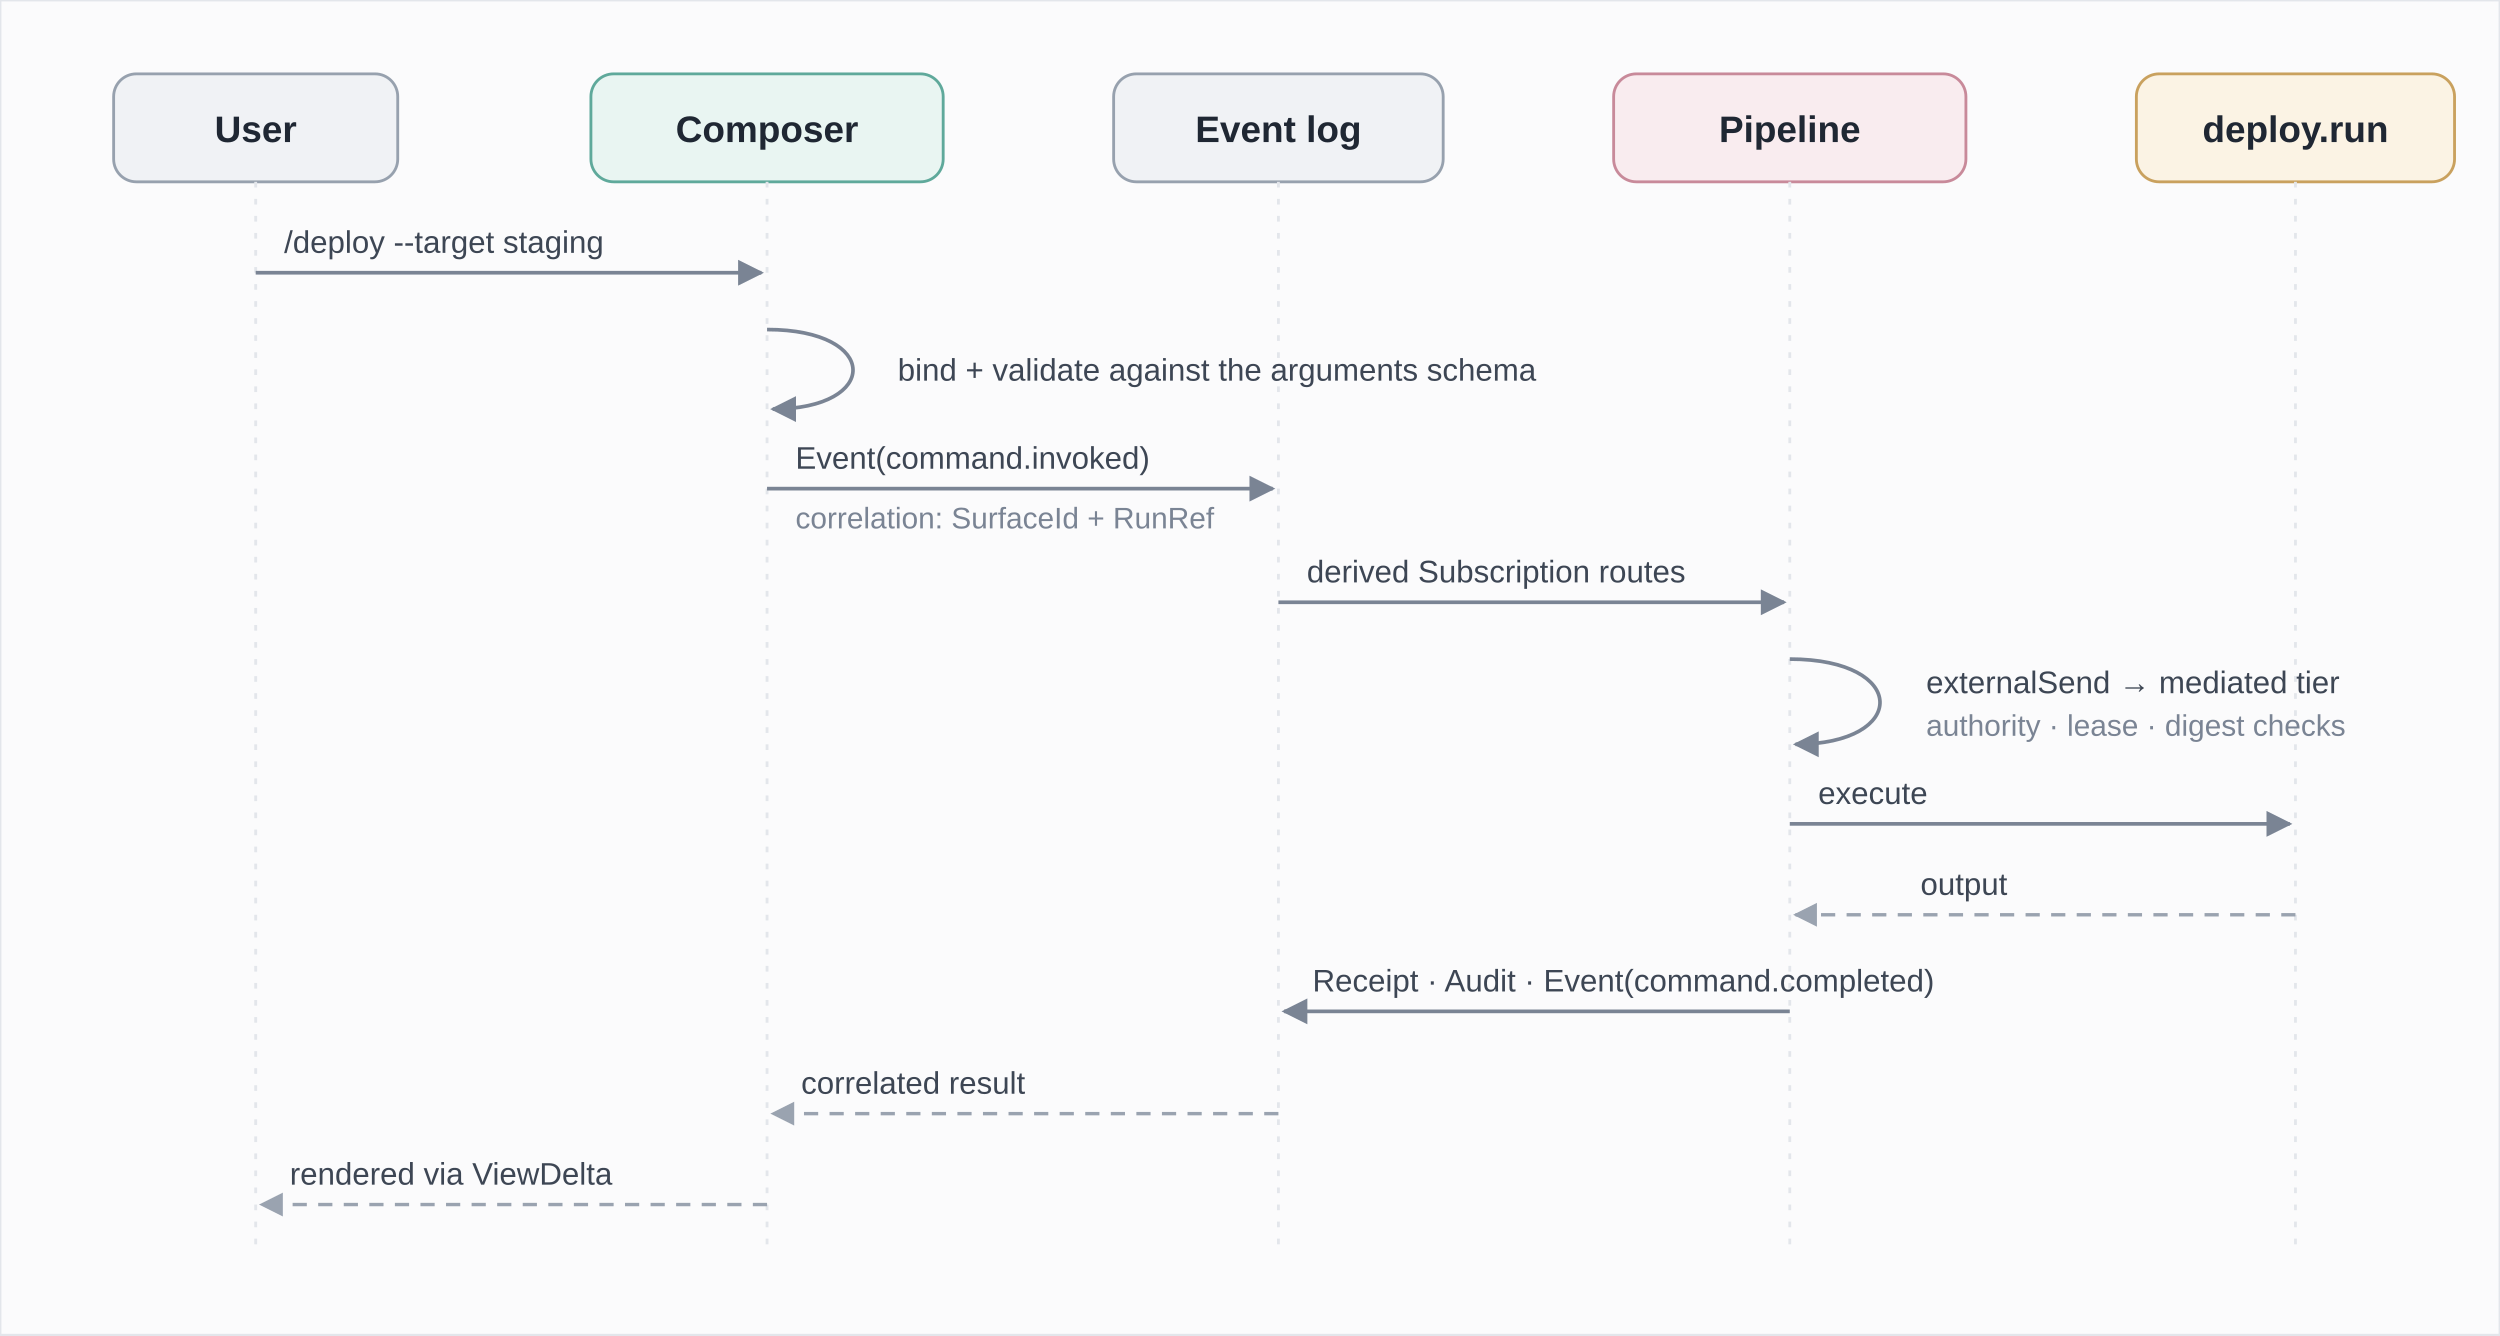
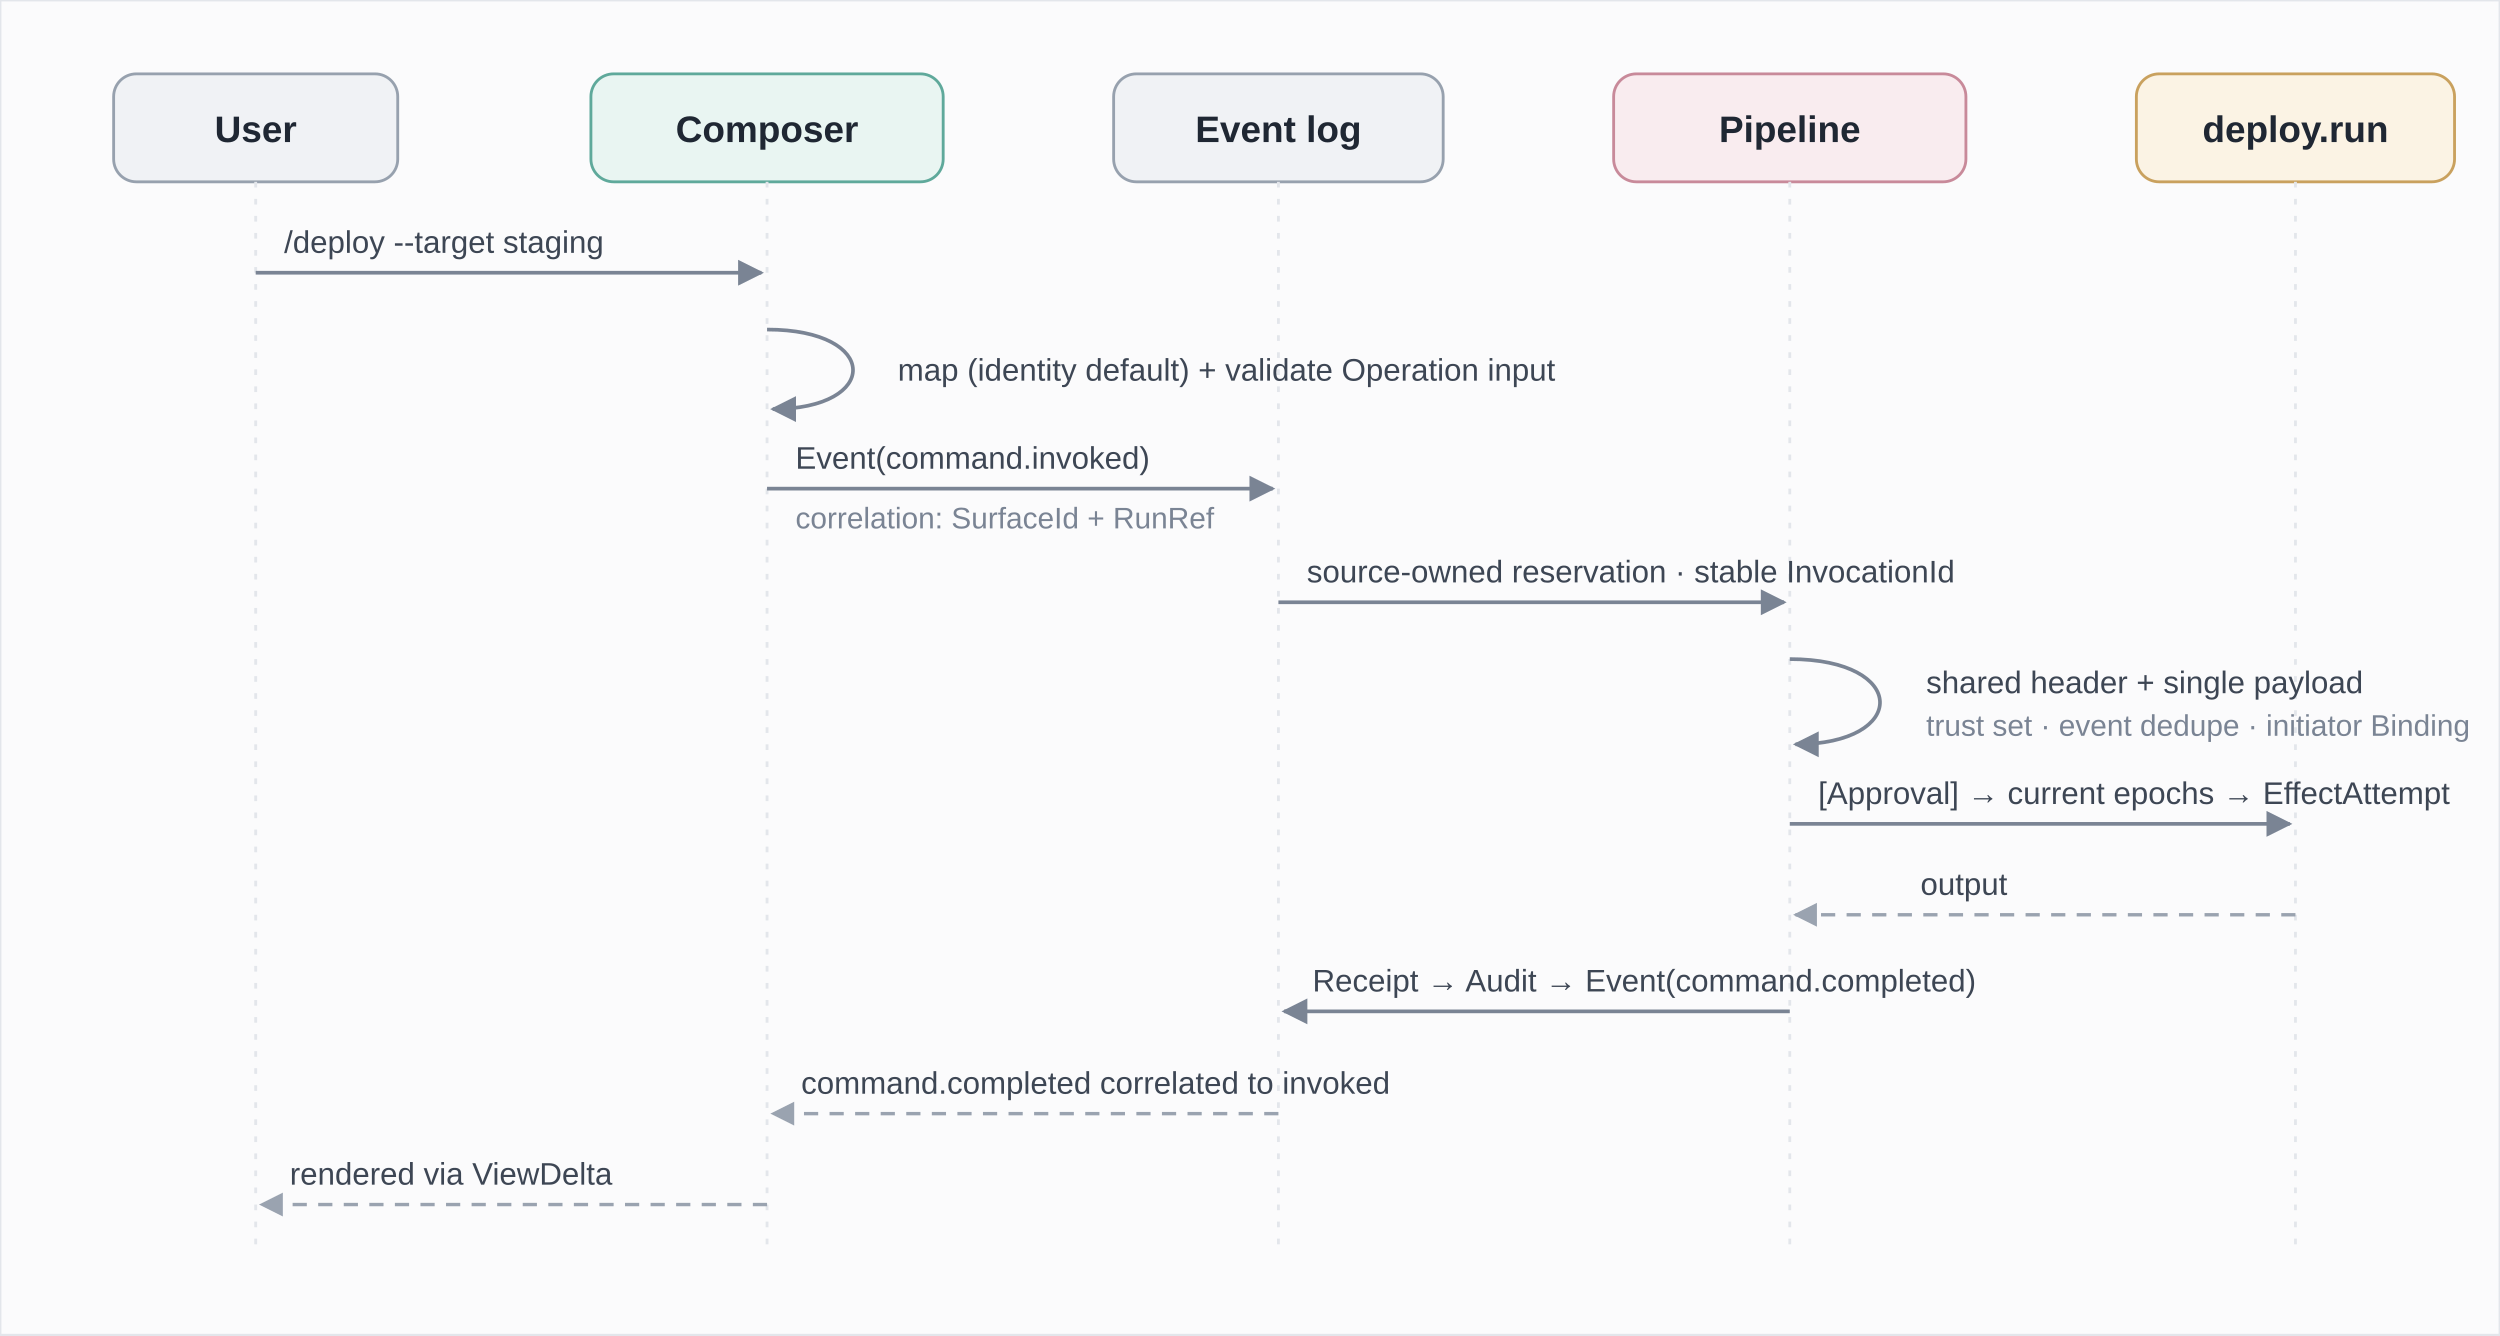
<svg xmlns="http://www.w3.org/2000/svg" viewBox="0 0 880 470" font-family="-apple-system, 'Segoe UI', 'Helvetica Neue', Arial, sans-serif">
  <defs>
    <marker id="a" viewBox="0 0 10 10" refX="9" refY="5" markerWidth="7" markerHeight="7" orient="auto-start-reverse">
      <path d="M0,0 L10,5 L0,10 z" fill="#7A8494" />
    </marker>
    <marker id="ad" viewBox="0 0 10 10" refX="9" refY="5" markerWidth="7" markerHeight="7" orient="auto-start-reverse">
      <path d="M0,0 L10,5 L0,10 z" fill="#9AA3B0" />
    </marker>
  </defs>
  <rect x="0" y="0" width="880" height="470" fill="#FBFBFC" stroke="#E3E6EB" />
  <rect x="40" y="26" width="100" height="38" rx="8" fill="#F0F2F5" stroke="#97A1AE" />
  <text x="90" y="50" font-size="13px" fill="#1F2733" font-weight="600" text-anchor="middle">User</text>
  <rect x="208" y="26" width="124" height="38" rx="8" fill="#E9F5F2" stroke="#5FA99B" />
  <text x="270" y="50" font-size="13px" fill="#1F2733" font-weight="600" text-anchor="middle">Composer</text>
  <rect x="392" y="26" width="116" height="38" rx="8" fill="#F0F2F5" stroke="#97A1AE" />
  <text x="450" y="50" font-size="13px" fill="#1F2733" font-weight="600" text-anchor="middle">Event log</text>
  <rect x="568" y="26" width="124" height="38" rx="8" fill="#F9ECEF" stroke="#C88A9A" />
  <text x="630" y="50" font-size="13px" fill="#1F2733" font-weight="600" text-anchor="middle">Pipeline</text>
  <rect x="752" y="26" width="112" height="38" rx="8" fill="#FBF3E4" stroke="#C9A15E" />
  <text x="808" y="50" font-size="13px" fill="#1F2733" font-weight="600" text-anchor="middle">deploy.run</text>
  <line x1="90" y1="64" x2="90" y2="440" stroke="#E3E6EB" stroke-width="1" stroke-dasharray="2 4" />
  <line x1="270" y1="64" x2="270" y2="440" stroke="#E3E6EB" stroke-width="1" stroke-dasharray="2 4" />
  <line x1="450" y1="64" x2="450" y2="440" stroke="#E3E6EB" stroke-width="1" stroke-dasharray="2 4" />
  <line x1="630" y1="64" x2="630" y2="440" stroke="#E3E6EB" stroke-width="1" stroke-dasharray="2 4" />
  <line x1="808" y1="64" x2="808" y2="440" stroke="#E3E6EB" stroke-width="1" stroke-dasharray="2 4" />
  <line x1="90" y1="96" x2="268" y2="96" stroke="#7A8494" stroke-width="1.3" fill="none" marker-end="url(#a)" />
  <text x="100" y="89" font-size="11px" fill="#3D4654">/deploy --target staging</text>
  <path d="M270,116 C 310,116 310,144 272,144" stroke="#7A8494" stroke-width="1.3" fill="none" marker-end="url(#a)" />
-   <text x="316" y="134" font-size="11px" fill="#3D4654">bind + validate against the arguments schema</text>
+   <text x="316" y="134" font-size="11px" fill="#3D4654">map (identity default) + validate Operation input</text>
  <line x1="270" y1="172" x2="448" y2="172" stroke="#7A8494" stroke-width="1.3" fill="none" marker-end="url(#a)" />
  <text x="280" y="165" font-size="11px" fill="#3D4654">Event(command.invoked)</text>
  <text x="280" y="186" font-size="10.5px" fill="#7A8494">correlation: SurfaceId + RunRef</text>
  <line x1="450" y1="212" x2="628" y2="212" stroke="#7A8494" stroke-width="1.3" fill="none" marker-end="url(#a)" />
-   <text x="460" y="205" font-size="11px" fill="#3D4654">derived Subscription routes</text>
+   <text x="460" y="205" font-size="11px" fill="#3D4654">source-owned reservation · stable InvocationId</text>
  <path d="M630,232 C 672,232 672,262 632,262" stroke="#7A8494" stroke-width="1.3" fill="none" marker-end="url(#a)" />
-   <text x="678" y="244" font-size="11px" fill="#3D4654">externalSend → mediated tier</text>
-   <text x="678" y="259" font-size="10.5px" fill="#7A8494">authority · lease · digest checks</text>
+   <text x="678" y="244" font-size="11px" fill="#3D4654">shared header + single payload</text>
+   <text x="678" y="259" font-size="10.5px" fill="#7A8494">trust set · event dedupe · initiator Binding</text>
  <line x1="630" y1="290" x2="806" y2="290" stroke="#7A8494" stroke-width="1.3" fill="none" marker-end="url(#a)" />
-   <text x="640" y="283" font-size="11px" fill="#3D4654">execute</text>
+   <text x="640" y="283" font-size="11px" fill="#3D4654">[Approval] → current epochs → EffectAttempt</text>
  <line x1="808" y1="322" x2="632" y2="322" stroke="#9AA3B0" stroke-width="1.2" fill="none" marker-end="url(#ad)" stroke-dasharray="5 4" />
  <text x="676" y="315" font-size="11px" fill="#3D4654">output</text>
  <line x1="630" y1="356" x2="452" y2="356" stroke="#7A8494" stroke-width="1.3" fill="none" marker-end="url(#a)" />
-   <text x="462" y="349" font-size="11px" fill="#3D4654">Receipt · Audit · Event(command.completed)</text>
+   <text x="462" y="349" font-size="11px" fill="#3D4654">Receipt → Audit → Event(command.completed)</text>
  <line x1="450" y1="392" x2="272" y2="392" stroke="#9AA3B0" stroke-width="1.2" fill="none" marker-end="url(#ad)" stroke-dasharray="5 4" />
-   <text x="282" y="385" font-size="11px" fill="#3D4654">correlated result</text>
+   <text x="282" y="385" font-size="11px" fill="#3D4654">command.completed correlated to invoked</text>
  <line x1="270" y1="424" x2="92" y2="424" stroke="#9AA3B0" stroke-width="1.2" fill="none" marker-end="url(#ad)" stroke-dasharray="5 4" />
  <text x="102" y="417" font-size="11px" fill="#3D4654">rendered via ViewDelta</text>
</svg>
